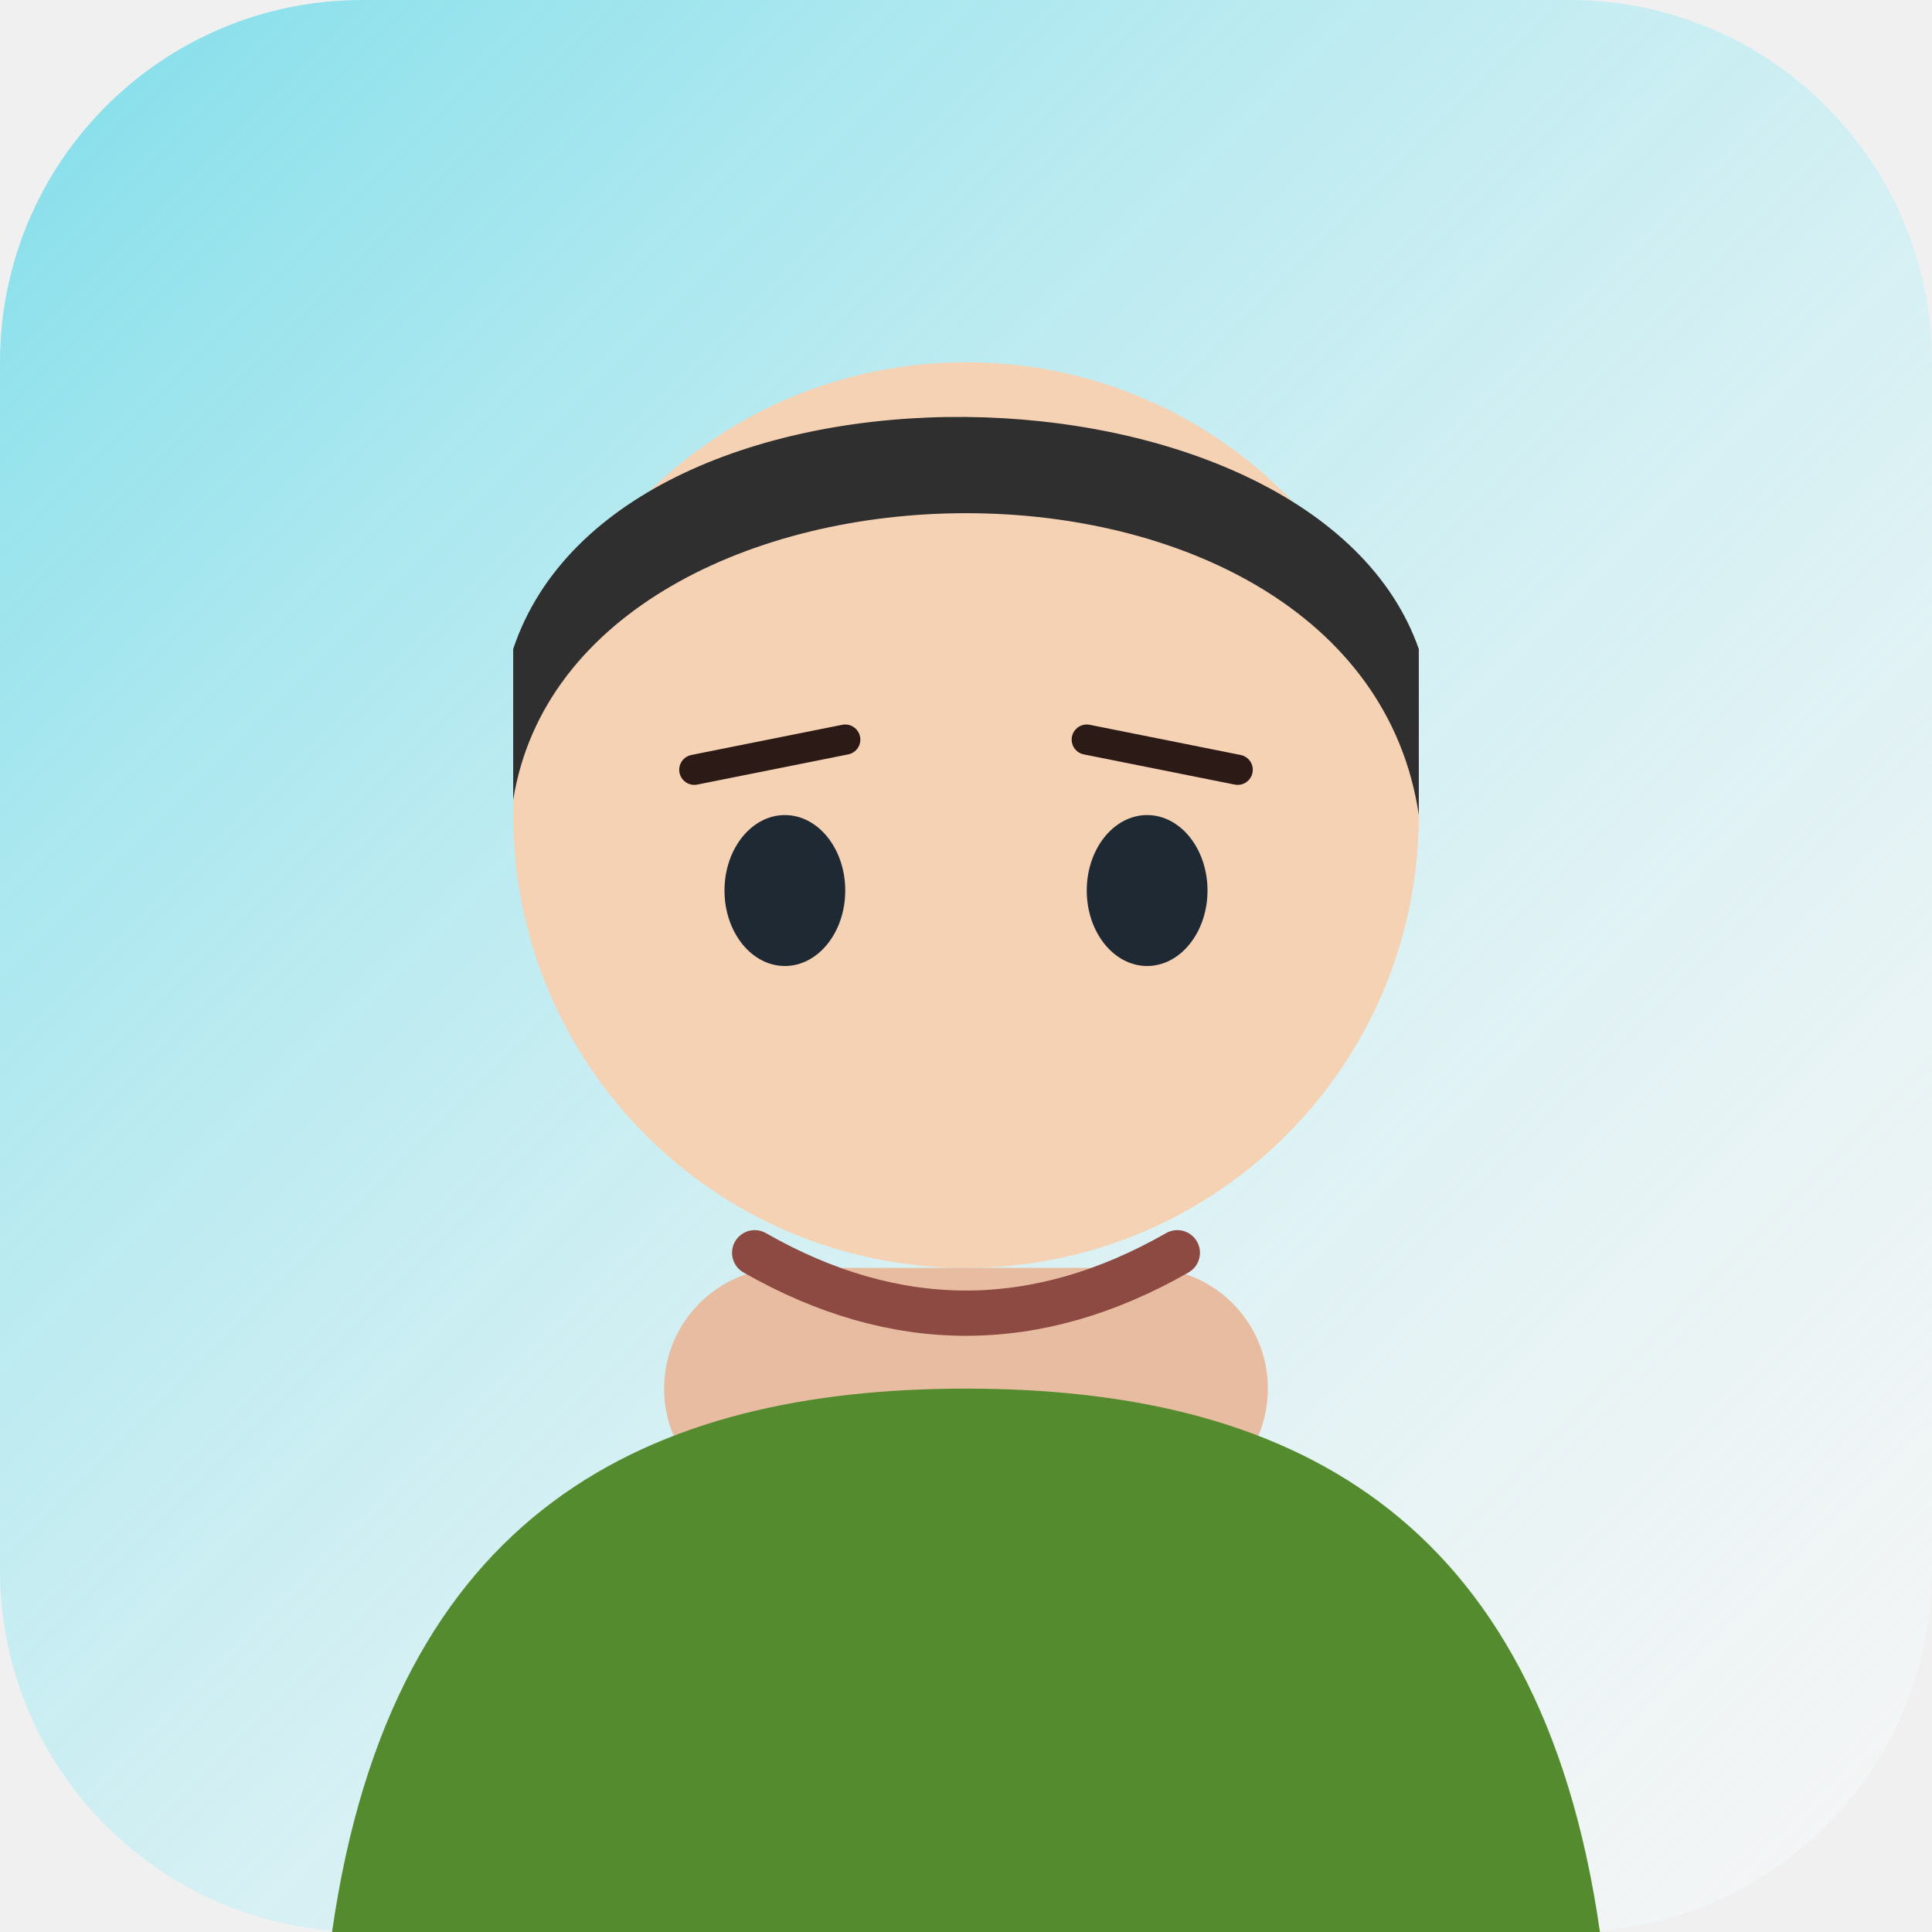
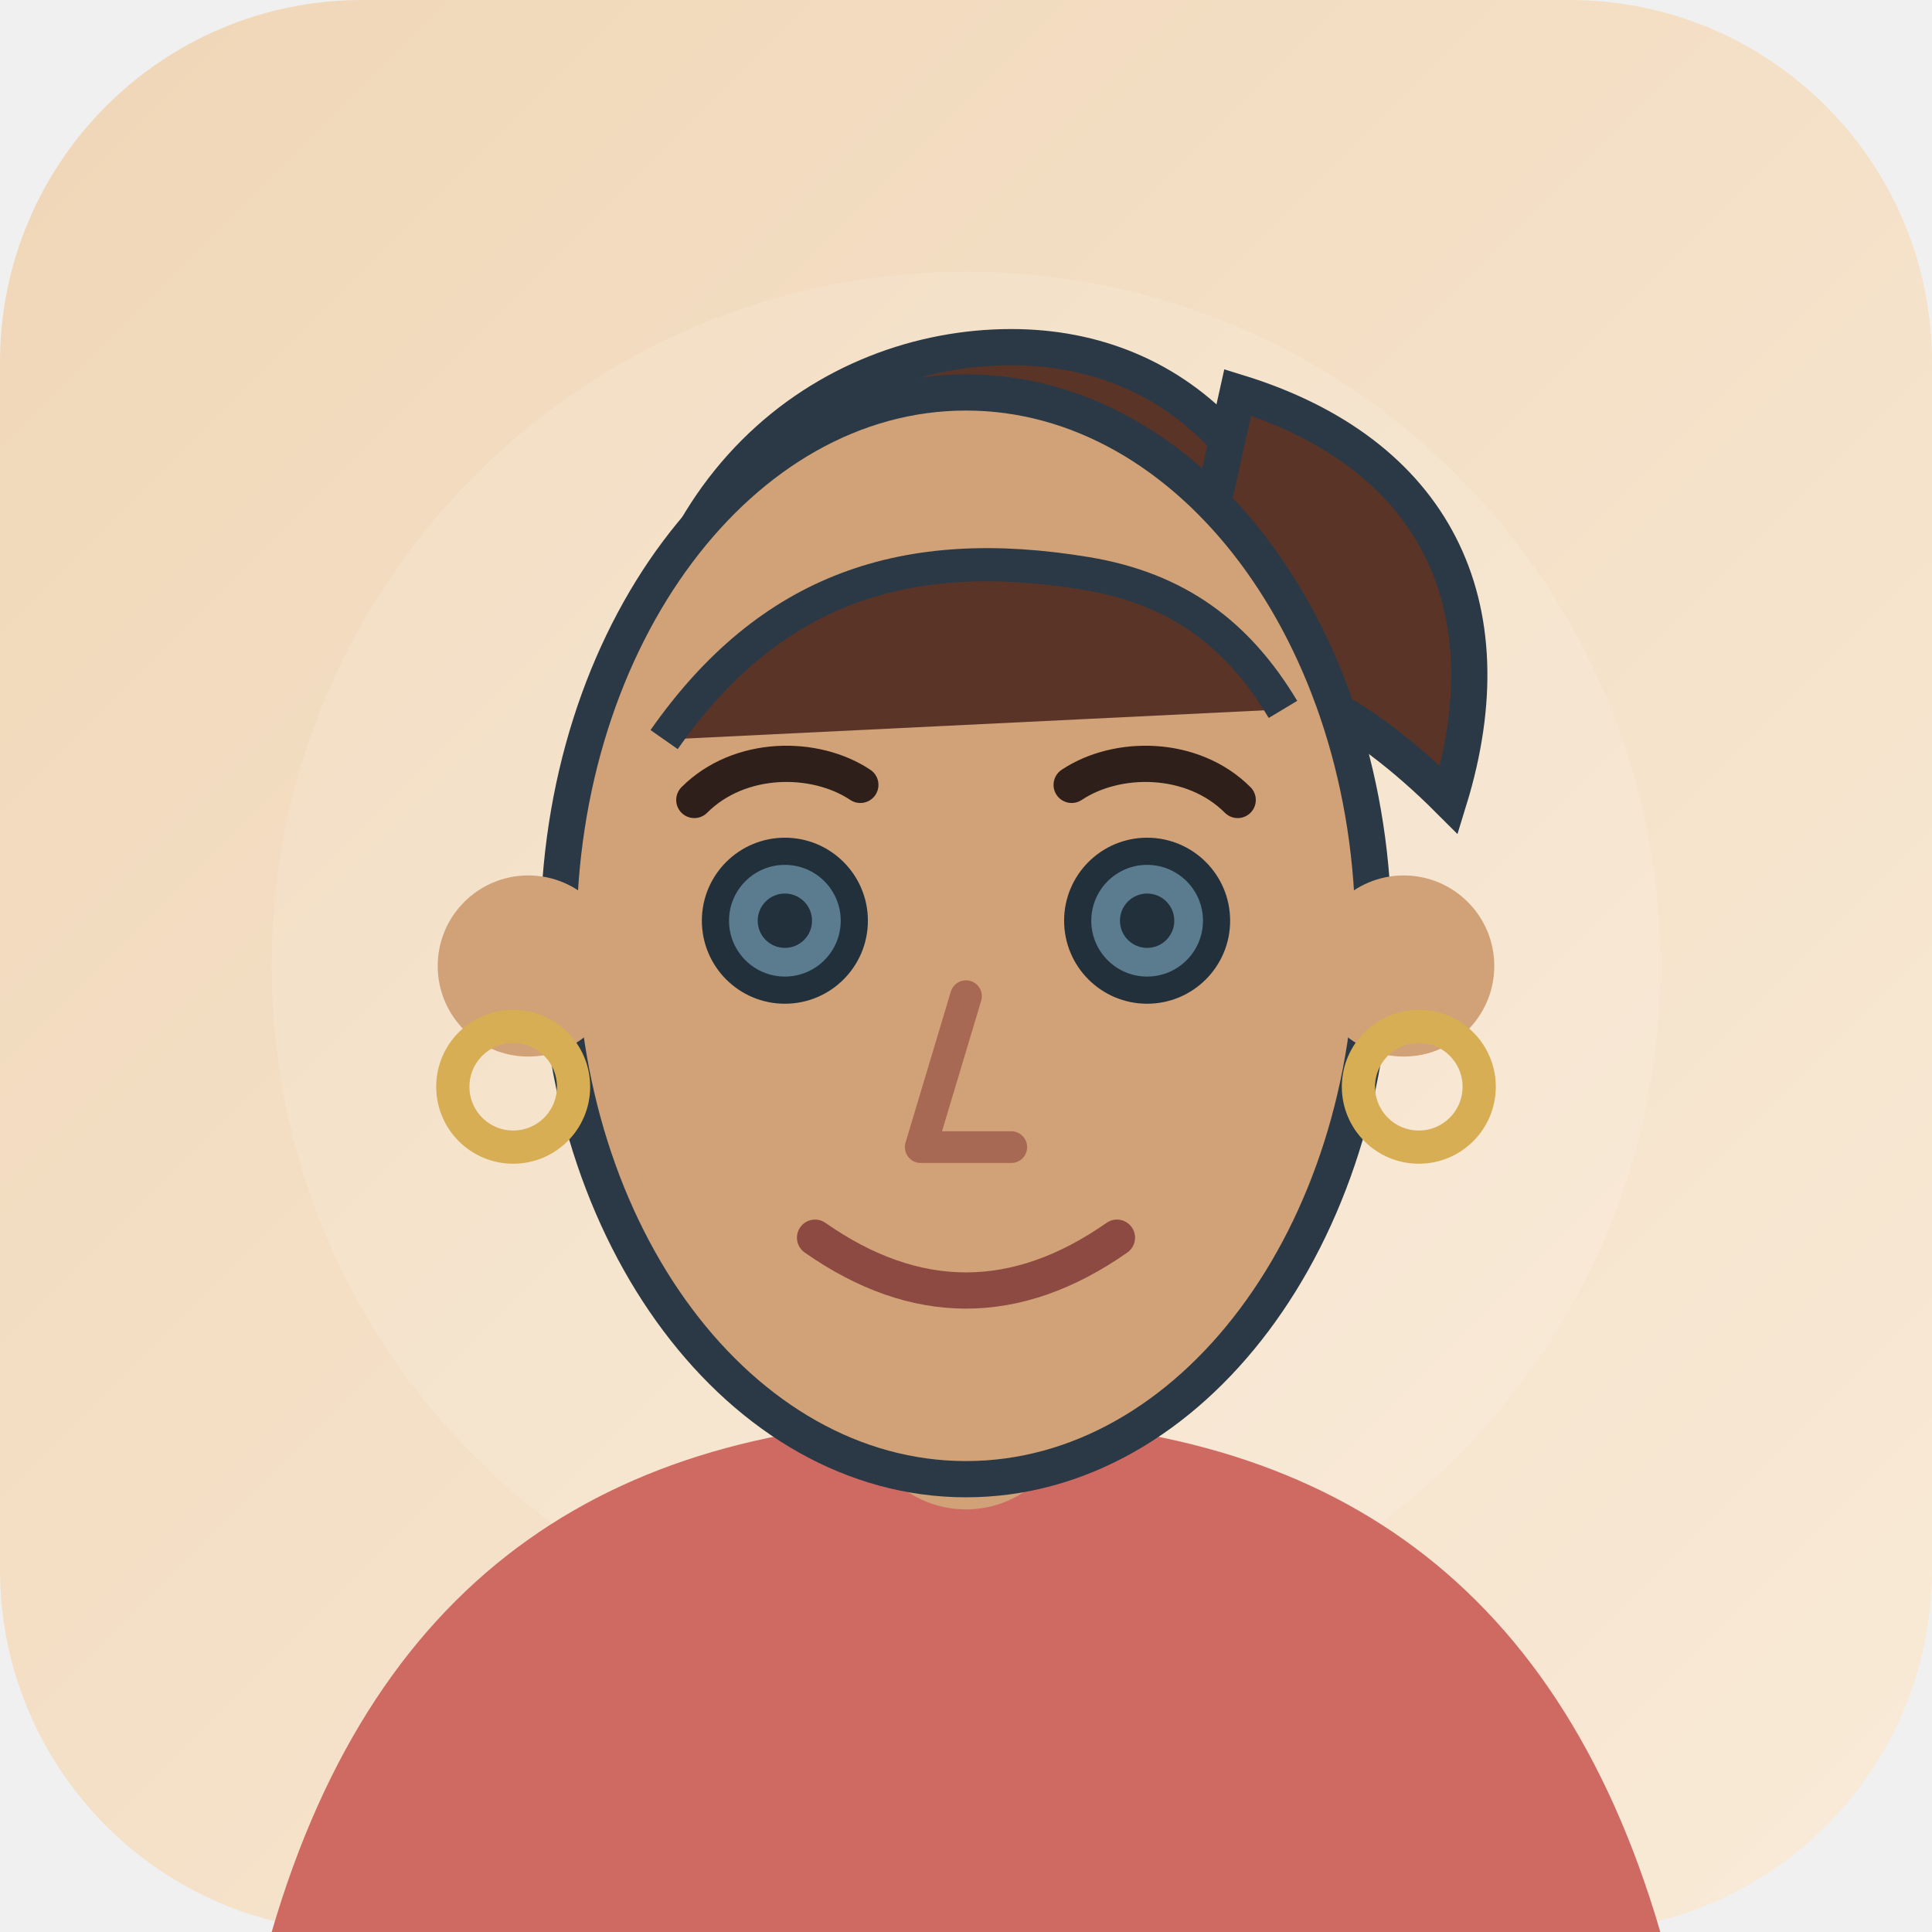
<svg xmlns="http://www.w3.org/2000/svg" width="128" height="128" viewBox="0 0 128 128" role="img" aria-labelledby="title-08 desc-08">
  <defs>
    <linearGradient id="bg-08" x1="0" y1="0" x2="1" y2="1">
-       <stop offset="0%" stop-color="#80DEEA" />
-       <stop offset="100%" stop-color="#FFFFFF" stop-opacity="0.35" />
+       <stop offset="0%" stop-color="#F0D6B7" />
+       <stop offset="100%" stop-color="#F9EBD8" />
    </linearGradient>
  </defs>
  <rect width="128" height="128" rx="24" fill="url(#bg-08)" />
-   <circle cx="64" cy="54" r="30" fill="#F6D2B5" />
-   <path d="M34 53 C38 28, 90 27, 94 54 L94 43 C87 23, 41 22, 34 43 Z" fill="#2F2F2F" />
-   <rect x="44" y="84" width="40" height="16" rx="8" fill="#E7BCA1" />
-   <path d="M22 128 C26 100, 43 92, 64 92 C85 92, 102 100, 106 128 Z" fill="#558B2F" />
-   <ellipse cx="52" cy="59" rx="4" ry="5" fill="#1F2933" />
-   <ellipse cx="76" cy="59" rx="4" ry="5" fill="#1F2933" />
-   <path d="M50 83 Q64 91 78 83" stroke="#8D4A43" stroke-width="3" fill="none" stroke-linecap="round" />
-   <path d="M46 51 L56 49" stroke="#2C1A16" stroke-width="2" stroke-linecap="round" />
-   <path d="M72 49 L82 51" stroke="#2C1A16" stroke-width="2" stroke-linecap="round" />
+   <circle cx="64" cy="64" r="46" fill="#FFFFFF" opacity="0.12" />
+   <path d="M18 128 C25 104 41 94 64 94 C87 94 103 104 110 128 Z" fill="#CF6A62" />
+   <rect x="57" y="84" width="14" height="16" rx="7" fill="#D1A177" />
+   <path d="M42 52 C42 32 55 23 67 23 C78 23 87 31 88 48 L84 56 H44 Z" fill="#5B3428" stroke="#2A3945" stroke-width="2.4" />
+   <path d="M82 26 C95 30 100 40 96 53 C90 47 84 44 78 44 Z" fill="#5B3428" stroke="#2A3945" stroke-width="2.4" />
+   <ellipse cx="64" cy="62" rx="27" ry="36" fill="#D1A177" stroke="#2A3945" stroke-width="2.4" />
+   <circle cx="35" cy="64" r="6" fill="#D1A177" />
+   <circle cx="93" cy="64" r="6" fill="#D1A177" />
+   <path d="M44 49 C51 39 60 36 72 38 C78 39 82 42 85 47" fill="#5B3428" stroke="#2A3945" stroke-width="2.2" />
+   <path d="M46 53 C49 50 54 50 57 52" stroke="#2F1F1A" stroke-width="2.4" fill="none" stroke-linecap="round" />
+   <path d="M71 52 C74 50 79 50 82 53" stroke="#2F1F1A" stroke-width="2.4" fill="none" stroke-linecap="round" />
+   <circle cx="52" cy="61" r="4.6" fill="#5B7C8E" stroke="#21303B" stroke-width="1.8" />
+   <circle cx="76" cy="61" r="4.6" fill="#5B7C8E" stroke="#21303B" stroke-width="1.8" />
+   <circle cx="52" cy="61" r="1.8" fill="#21303B" />
+   <circle cx="76" cy="61" r="1.8" fill="#21303B" />
+   <path d="M64 66 L61 76 H67" stroke="#A86954" stroke-width="2.1" fill="none" stroke-linecap="round" stroke-linejoin="round" />
+   <path d="M54 82 Q64 89 74 82" stroke="#8D4A43" stroke-width="2.4" fill="none" stroke-linecap="round" />
+   <circle cx="34" cy="72" r="4" fill="none" stroke="#D7AE54" stroke-width="2.2" />
+   <circle cx="94" cy="72" r="4" fill="none" stroke="#D7AE54" stroke-width="2.2" />
</svg>
